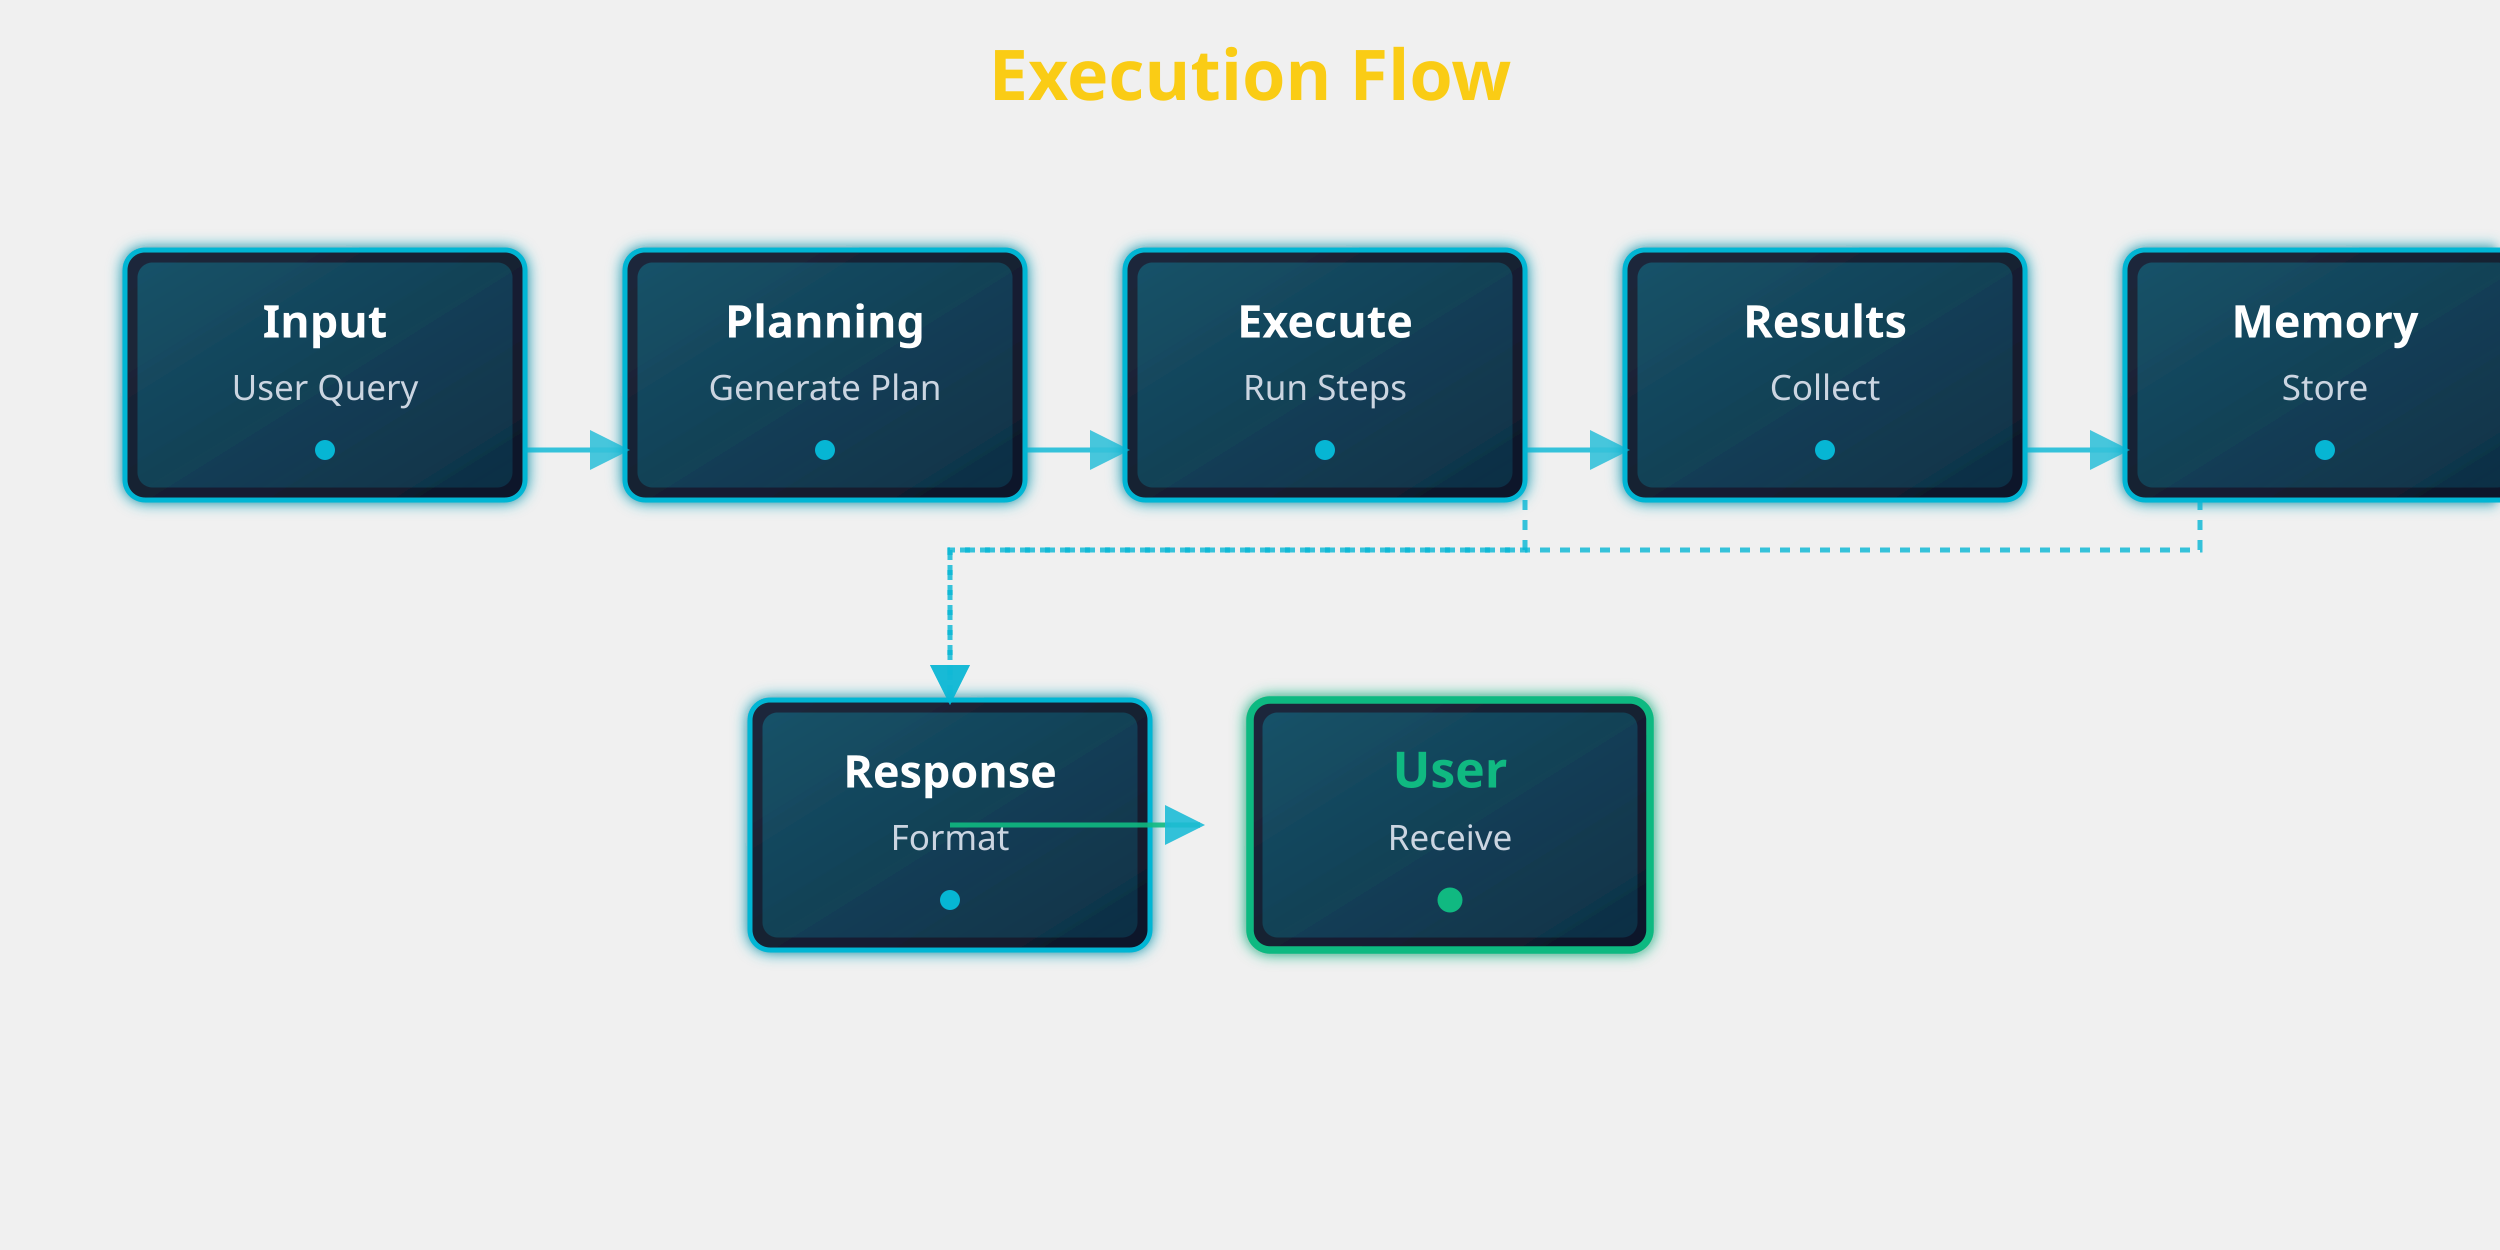
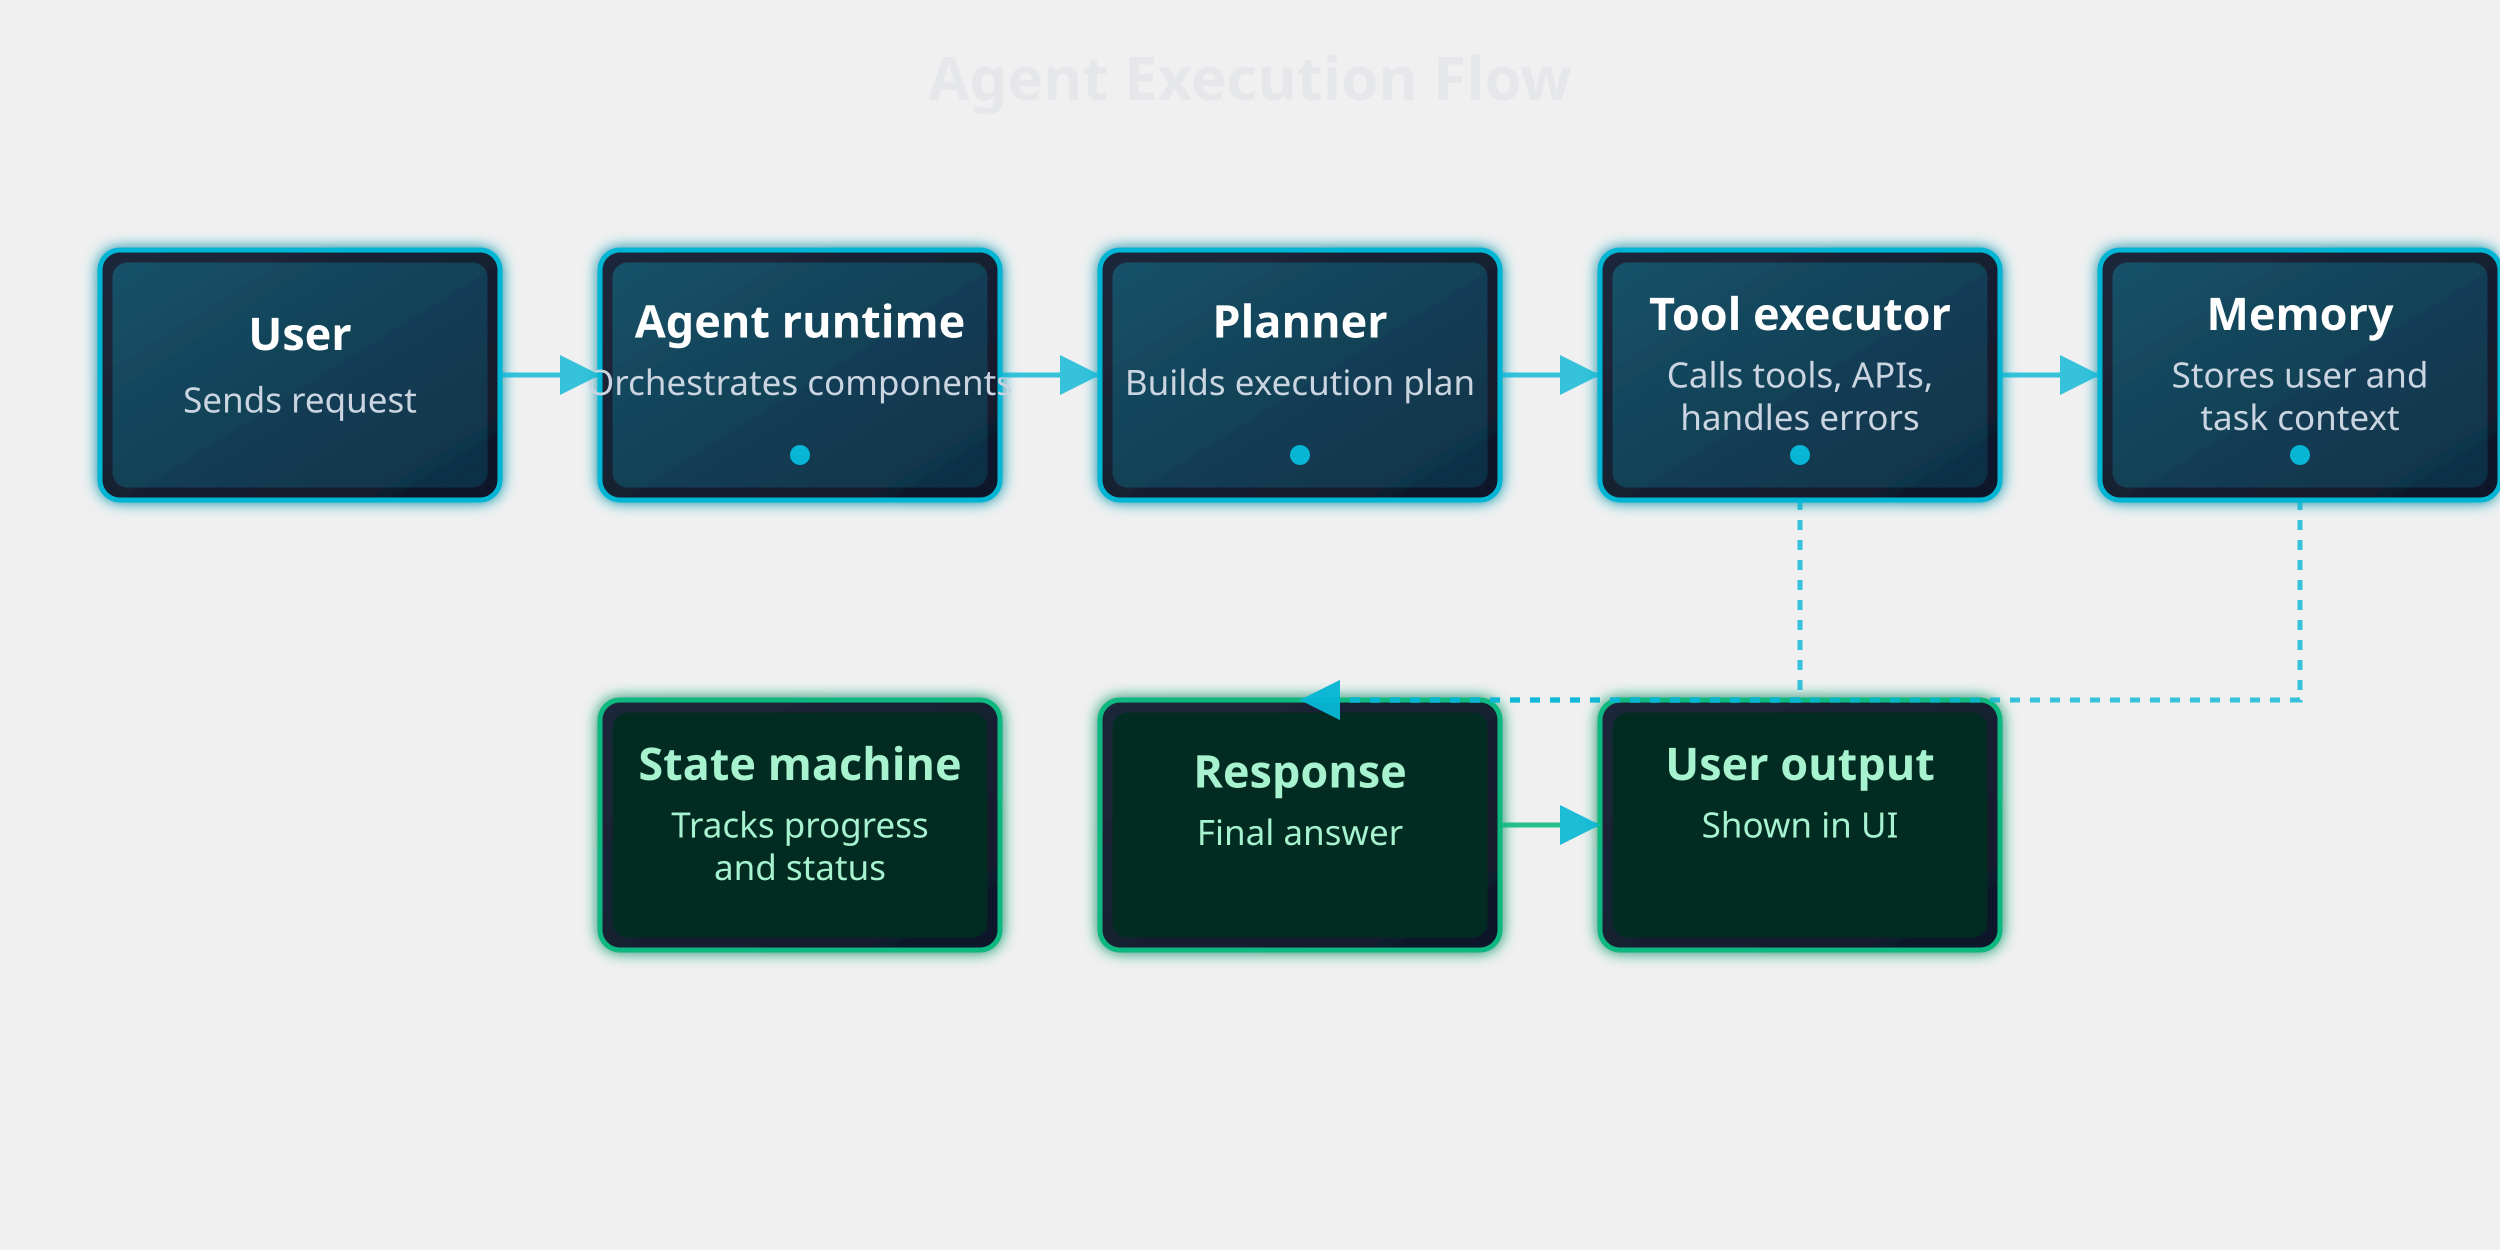
<svg xmlns="http://www.w3.org/2000/svg" width="1000" height="500" viewBox="0 0 1000 500">
  <defs>
    <linearGradient id="boxGrad" x1="0%" y1="0%" x2="100%" y2="100%">
      <stop offset="0%" style="stop-color:#1e293b;stop-opacity:1" />
      <stop offset="100%" style="stop-color:#0f172a;stop-opacity:1" />
    </linearGradient>
    <linearGradient id="cyanGrad" x1="0%" y1="0%" x2="100%" y2="100%">
      <stop offset="0%" style="stop-color:#06b6d4;stop-opacity:0.3" />
      <stop offset="100%" style="stop-color:#0891b2;stop-opacity:0.2" />
    </linearGradient>
    <filter id="glow">
      <feGaussianBlur stdDeviation="3" result="coloredBlur" />
      <feMerge>
        <feMergeNode in="coloredBlur" />
        <feMergeNode in="SourceGraphic" />
      </feMerge>
    </filter>
-     <marker id="arrowhead" markerWidth="8" markerHeight="8" refX="7" refY="4" orient="auto">
-       <polygon points="0 0, 8 4, 0 8" fill="#06b6d4" opacity="0.9" />
+     <marker id="arrowhead" markerWidth="8" markerHeight="8" refX="8" refY="4" orient="auto">
+       <polygon points="0 0, 8 4, 0 8" fill="#06b6d4" />
    </marker>
  </defs>
-   <text x="500" y="40" font-family="system-ui, sans-serif" font-size="28" font-weight="bold" fill="#facc15" text-anchor="middle">Execution Flow</text>
-   <g transform="translate(50, 100)">
-     <g>
-       <rect x="0" y="0" width="160" height="100" rx="8" fill="url(#boxGrad)" stroke="#06b6d4" stroke-width="2" filter="url(#glow)" />
-       <rect x="5" y="5" width="150" height="90" rx="6" fill="url(#cyanGrad)" />
-       <text x="80" y="35" font-family="system-ui, sans-serif" font-size="18" font-weight="bold" fill="#ffffff" text-anchor="middle">Input</text>
-       <text x="80" y="60" font-family="system-ui, sans-serif" font-size="14" fill="#cbd5e1" text-anchor="middle">User Query</text>
-       <circle cx="80" cy="80" r="4" fill="#06b6d4" />
-     </g>
-     <g transform="translate(200, 0)">
-       <rect x="0" y="0" width="160" height="100" rx="8" fill="url(#boxGrad)" stroke="#06b6d4" stroke-width="2" filter="url(#glow)" />
-       <rect x="5" y="5" width="150" height="90" rx="6" fill="url(#cyanGrad)" />
-       <text x="80" y="35" font-family="system-ui, sans-serif" font-size="18" font-weight="bold" fill="#ffffff" text-anchor="middle">Planning</text>
-       <text x="80" y="60" font-family="system-ui, sans-serif" font-size="14" fill="#cbd5e1" text-anchor="middle">Generate Plan</text>
-       <circle cx="80" cy="80" r="4" fill="#06b6d4" />
-     </g>
-     <g transform="translate(400, 0)">
-       <rect x="0" y="0" width="160" height="100" rx="8" fill="url(#boxGrad)" stroke="#06b6d4" stroke-width="2" filter="url(#glow)" />
-       <rect x="5" y="5" width="150" height="90" rx="6" fill="url(#cyanGrad)" />
-       <text x="80" y="35" font-family="system-ui, sans-serif" font-size="18" font-weight="bold" fill="#ffffff" text-anchor="middle">Execute</text>
-       <text x="80" y="60" font-family="system-ui, sans-serif" font-size="14" fill="#cbd5e1" text-anchor="middle">Run Steps</text>
-       <circle cx="80" cy="80" r="4" fill="#06b6d4" />
-     </g>
-     <g transform="translate(600, 0)">
-       <rect x="0" y="0" width="160" height="100" rx="8" fill="url(#boxGrad)" stroke="#06b6d4" stroke-width="2" filter="url(#glow)" />
-       <rect x="5" y="5" width="150" height="90" rx="6" fill="url(#cyanGrad)" />
-       <text x="80" y="35" font-family="system-ui, sans-serif" font-size="18" font-weight="bold" fill="#ffffff" text-anchor="middle">Results</text>
-       <text x="80" y="60" font-family="system-ui, sans-serif" font-size="14" fill="#cbd5e1" text-anchor="middle">Collect</text>
-       <circle cx="80" cy="80" r="4" fill="#06b6d4" />
-     </g>
-     <g transform="translate(800, 0)">
-       <rect x="0" y="0" width="160" height="100" rx="8" fill="url(#boxGrad)" stroke="#06b6d4" stroke-width="2" filter="url(#glow)" />
-       <rect x="5" y="5" width="150" height="90" rx="6" fill="url(#cyanGrad)" />
-       <text x="80" y="35" font-family="system-ui, sans-serif" font-size="18" font-weight="bold" fill="#ffffff" text-anchor="middle">Memory</text>
-       <text x="80" y="60" font-family="system-ui, sans-serif" font-size="14" fill="#cbd5e1" text-anchor="middle">Store</text>
-       <circle cx="80" cy="80" r="4" fill="#06b6d4" />
-     </g>
+   <text x="500" y="40" font-family="system-ui, sans-serif" font-size="24" font-weight="bold" fill="#e5e7eb" text-anchor="middle">
+     Agent Execution Flow
+   </text>
+   <g id="user" transform="translate(40, 100)">
+     <rect x="0" y="0" width="160" height="100" rx="8" fill="url(#boxGrad)" stroke="#06b6d4" stroke-width="2" filter="url(#glow)" />
+     <rect x="5" y="5" width="150" height="90" rx="6" fill="url(#cyanGrad)" />
+     <text x="80" y="40" font-family="system-ui, sans-serif" font-size="18" font-weight="bold" fill="#ffffff" text-anchor="middle">
+       User
+     </text>
+     <text x="80" y="65" font-family="system-ui, sans-serif" font-size="14" fill="#cbd5e1" text-anchor="middle">
+       Sends request
+     </text>
  </g>
-   <g transform="translate(300, 280)">
-     <g>
-       <rect x="0" y="0" width="160" height="100" rx="8" fill="url(#boxGrad)" stroke="#06b6d4" stroke-width="2" filter="url(#glow)" />
-       <rect x="5" y="5" width="150" height="90" rx="6" fill="url(#cyanGrad)" />
-       <text x="80" y="35" font-family="system-ui, sans-serif" font-size="18" font-weight="bold" fill="#ffffff" text-anchor="middle">Response</text>
-       <text x="80" y="60" font-family="system-ui, sans-serif" font-size="14" fill="#cbd5e1" text-anchor="middle">Format</text>
-       <circle cx="80" cy="80" r="4" fill="#06b6d4" />
-     </g>
-     <g transform="translate(200, 0)">
-       <rect x="0" y="0" width="160" height="100" rx="8" fill="url(#boxGrad)" stroke="#10b981" stroke-width="3" filter="url(#glow)" />
-       <rect x="5" y="5" width="150" height="90" rx="6" fill="url(#cyanGrad)" />
-       <text x="80" y="35" font-family="system-ui, sans-serif" font-size="20" font-weight="bold" fill="#10b981" text-anchor="middle">User</text>
-       <text x="80" y="60" font-family="system-ui, sans-serif" font-size="14" fill="#cbd5e1" text-anchor="middle">Receive</text>
-       <circle cx="80" cy="80" r="5" fill="#10b981" />
-     </g>
+   <g id="runtime" transform="translate(240, 100)">
+     <rect x="0" y="0" width="160" height="100" rx="8" fill="url(#boxGrad)" stroke="#06b6d4" stroke-width="2" filter="url(#glow)" />
+     <rect x="5" y="5" width="150" height="90" rx="6" fill="url(#cyanGrad)" />
+     <text x="80" y="35" font-family="system-ui, sans-serif" font-size="18" font-weight="bold" fill="#ffffff" text-anchor="middle">
+       Agent runtime
+     </text>
+     <text x="80" y="58" font-family="system-ui, sans-serif" font-size="14" fill="#cbd5e1" text-anchor="middle">
+       Orchestrates components
+     </text>
+     <circle cx="80" cy="82" r="4" fill="#06b6d4" />
  </g>
-   <path d="M 210 180 L 250 180" fill="none" stroke="#06b6d4" stroke-width="2" marker-end="url(#arrowhead)" opacity="0.8" />
-   <path d="M 410 180 L 450 180" fill="none" stroke="#06b6d4" stroke-width="2" marker-end="url(#arrowhead)" opacity="0.8" />
-   <path d="M 610 180 L 650 180" fill="none" stroke="#06b6d4" stroke-width="2" marker-end="url(#arrowhead)" opacity="0.8" />
-   <path d="M 810 180 L 850 180" fill="none" stroke="#06b6d4" stroke-width="2" marker-end="url(#arrowhead)" opacity="0.8" />
-   <path d="M 880 200 L 880 220 L 380 220 L 380 280" fill="none" stroke="#06b6d4" stroke-width="2" stroke-dasharray="4,4" marker-end="url(#arrowhead)" opacity="0.8" />
-   <path d="M 610 200 L 610 220 L 380 220 L 380 280" fill="none" stroke="#06b6d4" stroke-width="2" stroke-dasharray="4,4" marker-end="url(#arrowhead)" opacity="0.8" />
-   <path d="M 380 330 L 480 330" fill="none" stroke="#10b981" stroke-width="2" marker-end="url(#arrowhead)" opacity="0.9" />
+   <g id="planner" transform="translate(440, 100)">
+     <rect x="0" y="0" width="160" height="100" rx="8" fill="url(#boxGrad)" stroke="#06b6d4" stroke-width="2" filter="url(#glow)" />
+     <rect x="5" y="5" width="150" height="90" rx="6" fill="url(#cyanGrad)" />
+     <text x="80" y="35" font-family="system-ui, sans-serif" font-size="18" font-weight="bold" fill="#ffffff" text-anchor="middle">
+       Planner
+     </text>
+     <text x="80" y="58" font-family="system-ui, sans-serif" font-size="14" fill="#cbd5e1" text-anchor="middle">
+       Builds execution plan
+     </text>
+     <circle cx="80" cy="82" r="4" fill="#06b6d4" />
+   </g>
+   <g id="executor" transform="translate(640, 100)">
+     <rect x="0" y="0" width="160" height="100" rx="8" fill="url(#boxGrad)" stroke="#06b6d4" stroke-width="2" filter="url(#glow)" />
+     <rect x="5" y="5" width="150" height="90" rx="6" fill="url(#cyanGrad)" />
+     <text x="80" y="32" font-family="system-ui, sans-serif" font-size="18" font-weight="bold" fill="#ffffff" text-anchor="middle">
+       Tool executor
+     </text>
+     <text x="80" y="55" font-family="system-ui, sans-serif" font-size="14" fill="#cbd5e1" text-anchor="middle">
+       Calls tools, APIs,
+     </text>
+     <text x="80" y="72" font-family="system-ui, sans-serif" font-size="14" fill="#cbd5e1" text-anchor="middle">
+       handles errors
+     </text>
+     <circle cx="80" cy="82" r="4" fill="#06b6d4" />
+   </g>
+   <g id="memory" transform="translate(840, 100)">
+     <rect x="0" y="0" width="160" height="100" rx="8" fill="url(#boxGrad)" stroke="#06b6d4" stroke-width="2" filter="url(#glow)" />
+     <rect x="5" y="5" width="150" height="90" rx="6" fill="url(#cyanGrad)" />
+     <text x="80" y="32" font-family="system-ui, sans-serif" font-size="18" font-weight="bold" fill="#ffffff" text-anchor="middle">
+       Memory
+     </text>
+     <text x="80" y="55" font-family="system-ui, sans-serif" font-size="14" fill="#cbd5e1" text-anchor="middle">
+       Stores user and
+     </text>
+     <text x="80" y="72" font-family="system-ui, sans-serif" font-size="14" fill="#cbd5e1" text-anchor="middle">
+       task context
+     </text>
+     <circle cx="80" cy="82" r="4" fill="#06b6d4" />
+   </g>
+   <g id="state" transform="translate(240, 280)">
+     <rect x="0" y="0" width="160" height="100" rx="8" fill="url(#boxGrad)" stroke="#10b981" stroke-width="2" filter="url(#glow)" />
+     <rect x="5" y="5" width="150" height="90" rx="6" fill="#022c22" />
+     <text x="80" y="32" font-family="system-ui, sans-serif" font-size="18" font-weight="bold" fill="#a7f3d0" text-anchor="middle">
+       State machine
+     </text>
+     <text x="80" y="55" font-family="system-ui, sans-serif" font-size="14" fill="#a7f3d0" text-anchor="middle">
+       Tracks progress
+     </text>
+     <text x="80" y="72" font-family="system-ui, sans-serif" font-size="14" fill="#a7f3d0" text-anchor="middle">
+       and status
+     </text>
+   </g>
+   <g id="response" transform="translate(440, 280)">
+     <rect x="0" y="0" width="160" height="100" rx="8" fill="url(#boxGrad)" stroke="#10b981" stroke-width="2" filter="url(#glow)" />
+     <rect x="5" y="5" width="150" height="90" rx="6" fill="#022c22" />
+     <text x="80" y="35" font-family="system-ui, sans-serif" font-size="18" font-weight="bold" fill="#a7f3d0" text-anchor="middle">
+       Response
+     </text>
+     <text x="80" y="58" font-family="system-ui, sans-serif" font-size="14" fill="#a7f3d0" text-anchor="middle">
+       Final answer
+     </text>
+   </g>
+   <g id="user-output" transform="translate(640, 280)">
+     <rect x="0" y="0" width="160" height="100" rx="8" fill="url(#boxGrad)" stroke="#10b981" stroke-width="2" filter="url(#glow)" />
+     <rect x="5" y="5" width="150" height="90" rx="6" fill="#022c22" />
+     <text x="80" y="32" font-family="system-ui, sans-serif" font-size="18" font-weight="bold" fill="#a7f3d0" text-anchor="middle">
+       User output
+     </text>
+     <text x="80" y="55" font-family="system-ui, sans-serif" font-size="14" fill="#a7f3d0" text-anchor="middle">
+       Shown in UI
+     </text>
+   </g>
+   <path d="M 200 150 H 240" fill="none" stroke="#06b6d4" stroke-width="2" marker-end="url(#arrowhead)" opacity="0.8" />
+   <path d="M 400 150 H 440" fill="none" stroke="#06b6d4" stroke-width="2" marker-end="url(#arrowhead)" opacity="0.8" />
+   <path d="M 600 150 H 640" fill="none" stroke="#06b6d4" stroke-width="2" marker-end="url(#arrowhead)" opacity="0.8" />
+   <path d="M 800 150 H 840" fill="none" stroke="#06b6d4" stroke-width="2" marker-end="url(#arrowhead)" opacity="0.8" />
+   <path d="M 720 200 V 280 H 520" fill="none" stroke="#06b6d4" stroke-width="2" stroke-dasharray="4,4" marker-end="url(#arrowhead)" opacity="0.8" />
+   <path d="M 920 200 V 280 H 520" fill="none" stroke="#06b6d4" stroke-width="2" stroke-dasharray="4,4" marker-end="url(#arrowhead)" opacity="0.8" />
+   <path d="M 600 330 H 640" fill="none" stroke="#10b981" stroke-width="2" marker-end="url(#arrowhead)" opacity="0.9" />
</svg>
